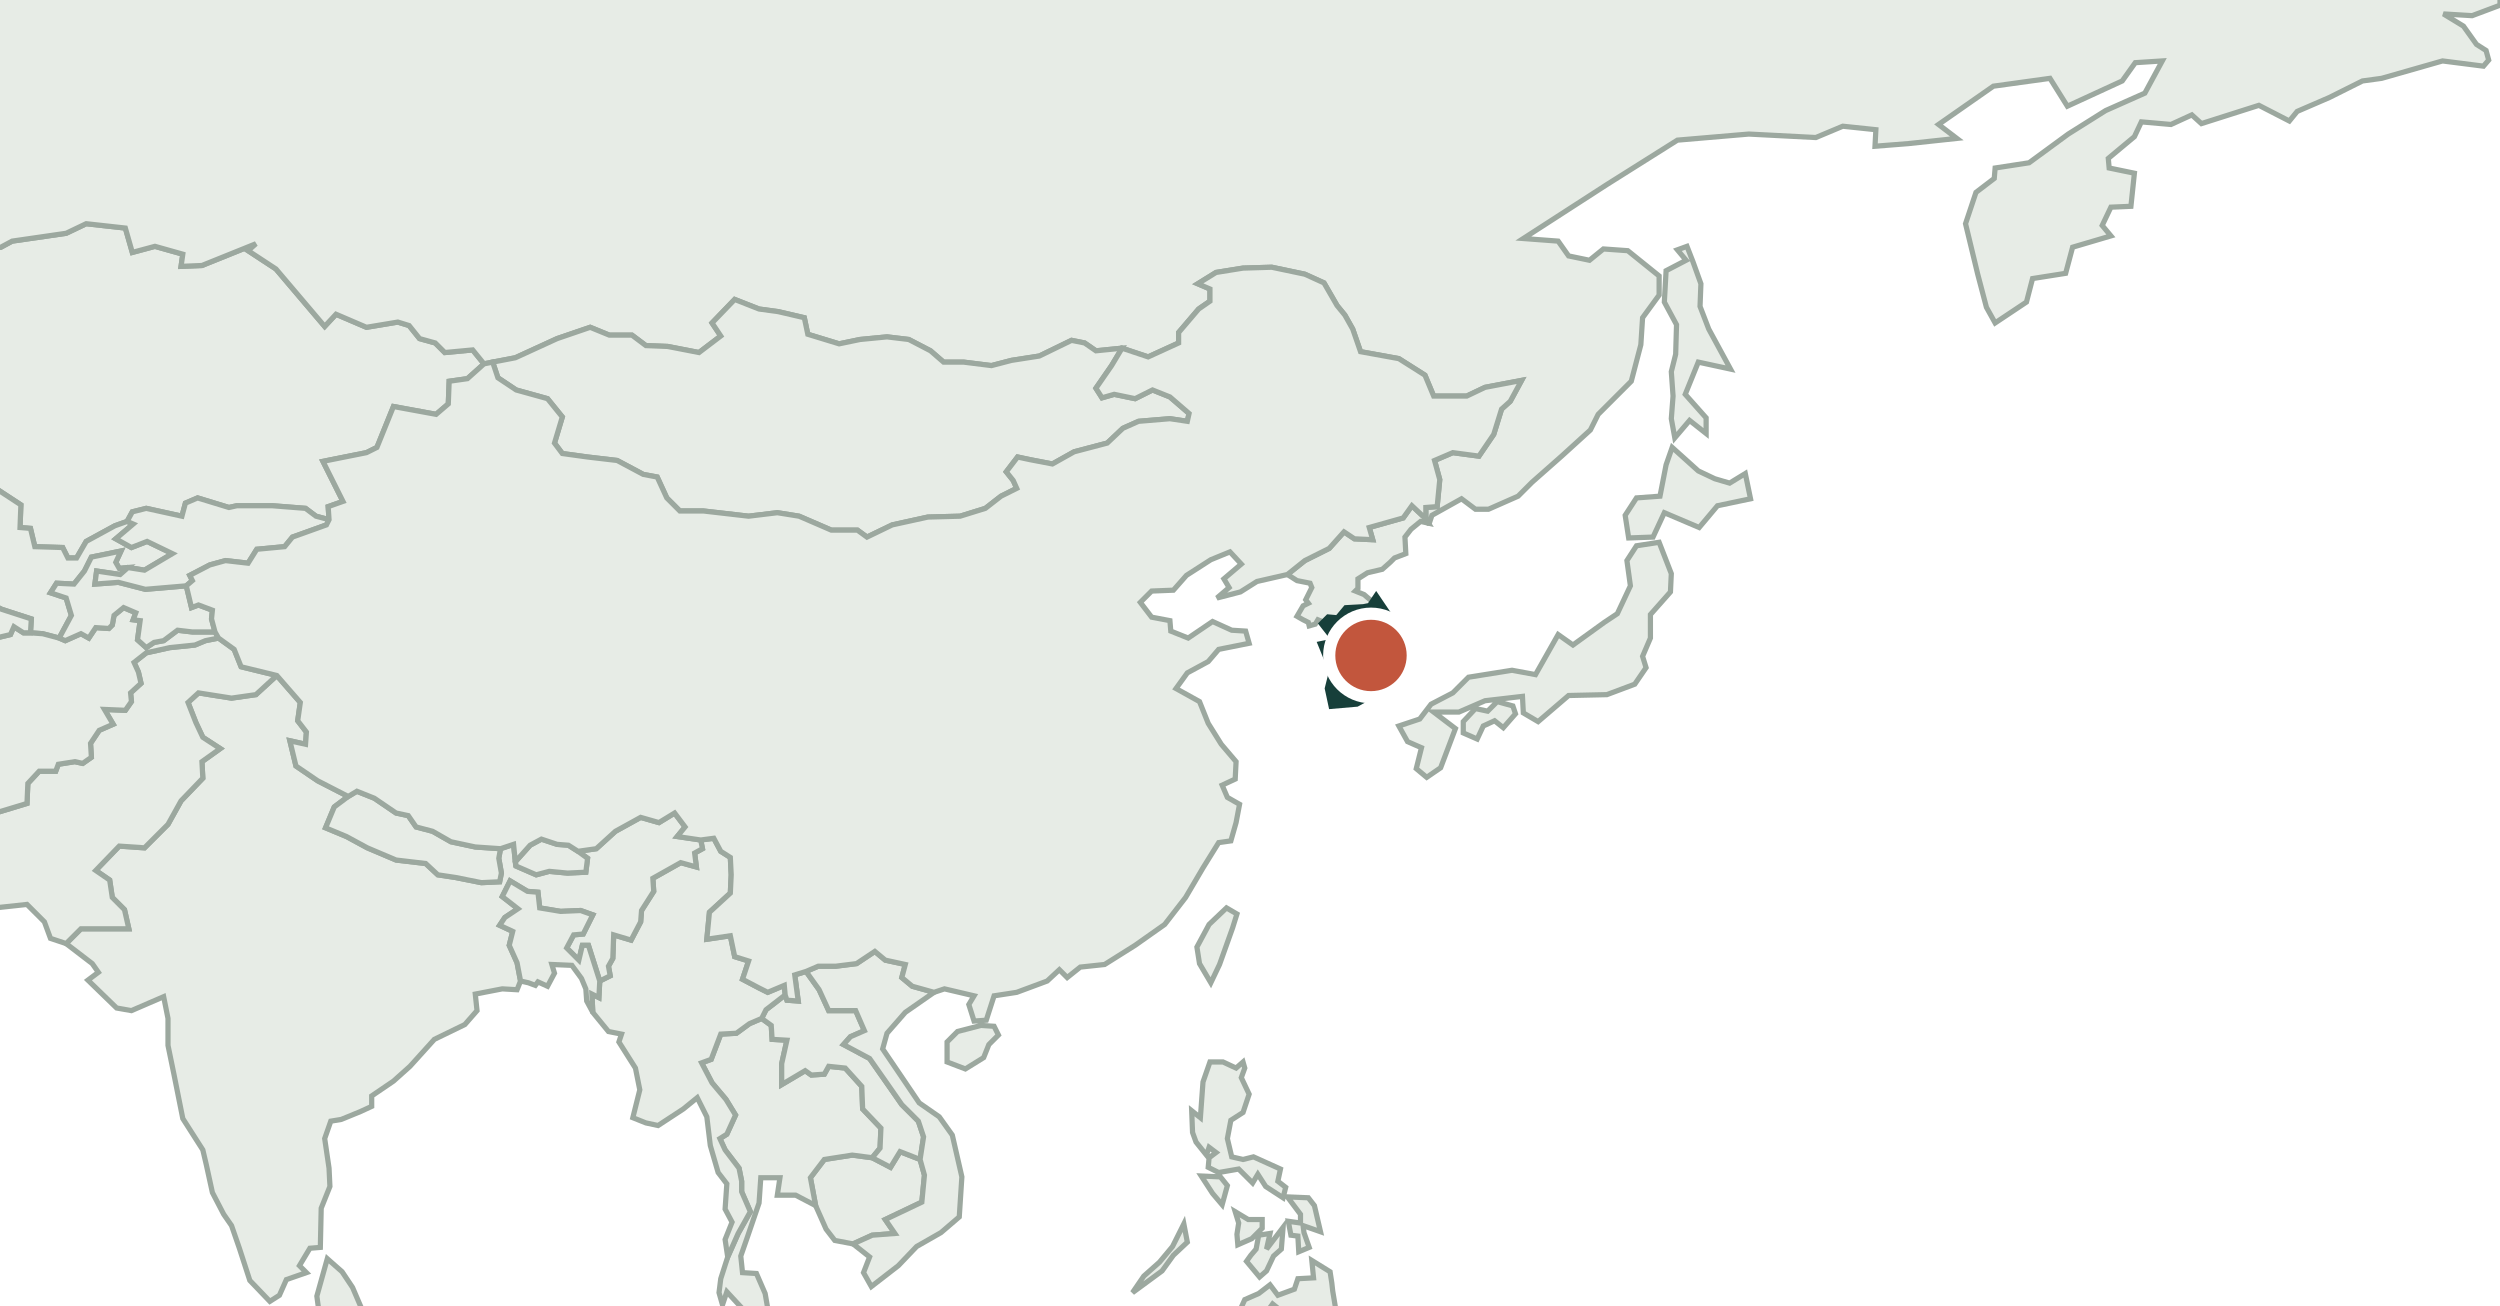
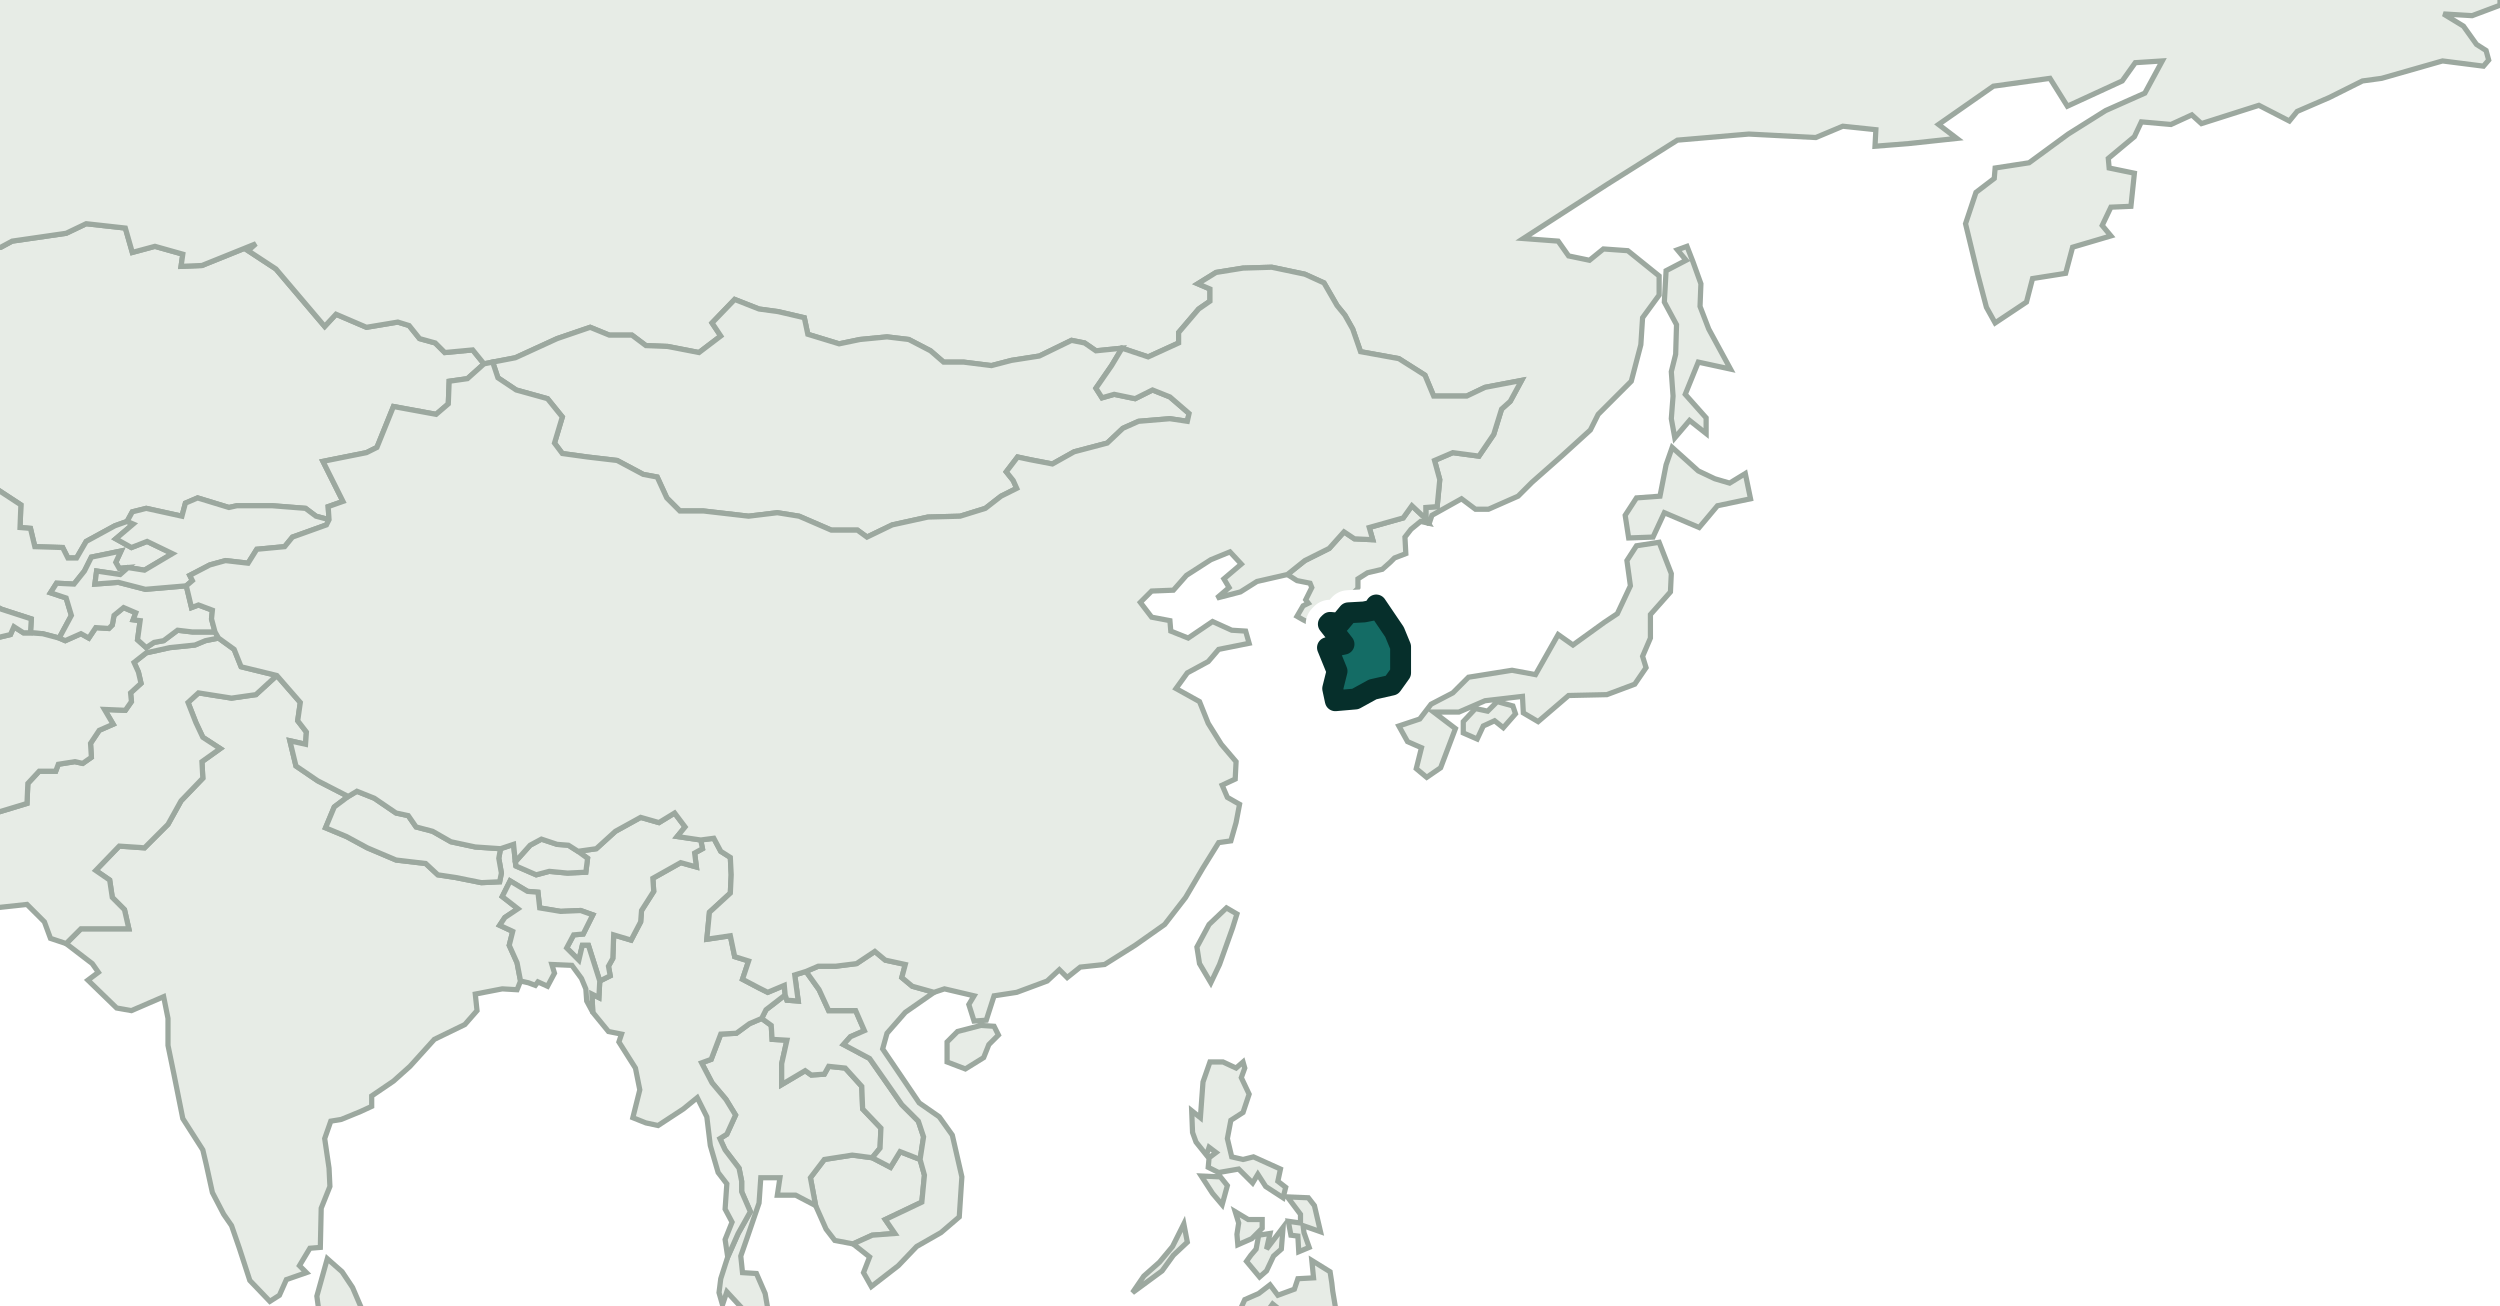
<svg xmlns="http://www.w3.org/2000/svg" viewBox="612.8 64.7 287.2 150" role="img" aria-label="Wereldkaart met een land ingekleurd">
  <rect width="900" height="470" fill="#ffffff" />
  <g>
    <path d="M668.4,106.5 L666.5,108.2 L664.4,108.5 L664.3,111.1 L662.9,112.3 L658.0,111.4 L656.1,116.1 L654.9,116.7 L649.9,117.7 L652.2,122.3 L650.5,122.9 L650.6,124.4 L649.1,124.0 L647.9,123.1 L644.1,122.8 L640.0,122.8 L639.1,123.0 L635.5,121.9 L634.1,122.5 L633.7,124.0 L629.6,123.1 L628.0,123.5 L627.4,124.6 L626.0,125.1 L622.7,126.9 L621.6,128.8 L620.6,128.8 L620.0,127.6 L616.8,127.5 L616.3,125.4 L615.1,125.3 L615.2,122.7 L612.3,120.8 L608.0,121.0 L605.0,121.4 L602.6,119.1 L600.6,118.1 L596.7,116.2 L596.3,116.0 L589.8,117.5 L589.9,127.1 L588.6,127.3 L586.9,125.2 L585.2,124.5 L582.4,125.0 L581.3,125.9 L581.1,125.3 L581.7,124.2 L581.3,123.3 L578.4,122.4 L577.2,120.0 L575.8,119.4 L575.8,118.5 L578.2,118.8 L578.3,116.9 L580.4,116.4 L582.6,116.8 L583.1,114.3 L582.6,112.7 L580.1,112.8 L578.0,112.2 L575.1,113.3 L572.8,113.8 L571.5,113.4 L571.7,112.1 L570.1,110.3 L568.3,110.4 L566.2,108.6 L567.6,106.7 L566.9,106.1 L568.9,103.3 L571.4,104.8 L571.8,102.9 L576.9,100.0 L580.8,100.0 L586.3,101.8 L589.3,102.8 L591.9,101.7 L595.9,101.7 L599.1,103.0 L599.8,102.2 L603.3,102.4 L604.0,101.1 L599.9,99.3 L602.3,98.1 L601.8,97.3 L604.2,96.7 L602.4,94.9 L603.6,94.0 L612.9,93.1 L614.2,92.4 L620.4,91.5 L622.7,90.4 L627.2,90.9 L628.0,93.7 L630.6,93.0 L633.8,93.9 L633.6,95.3 L636.0,95.2 L642.2,92.7 L641.3,93.5 L644.5,95.6 L650.1,102.2 L651.4,100.8 L654.9,102.3 L658.5,101.7 L659.8,102.1 L661.0,103.6 L662.8,104.1 L663.9,105.2 L667.1,104.9 L668.4,106.5 Z" fill="#e7ece6" stroke="#9ca89f" stroke-width="0.6" fill-rule="evenodd" vector-effect="non-scaling-stroke" />
    <path d="M589.9,127.1 L589.8,117.5 L596.3,116.0 L596.7,116.2 L600.6,118.1 L602.6,119.1 L605.0,121.4 L608.0,121.0 L612.3,120.8 L615.2,122.7 L615.1,125.3 L616.3,125.4 L616.8,127.5 L620.0,127.6 L620.6,128.8 L621.6,128.8 L622.7,126.9 L626.0,125.1 L627.4,124.6 L628.1,124.9 L626.1,126.6 L627.9,127.6 L629.7,126.9 L632.6,128.3 L629.4,130.2 L627.5,129.9 L626.5,130.0 L626.1,129.3 L626.7,128.0 L623.3,128.7 L622.5,130.3 L621.3,131.8 L619.3,131.7 L618.6,132.8 L620.4,133.4 L621.0,135.4 L619.6,138.0 L617.7,137.5 L616.3,137.4 L616.4,135.8 L613.0,134.7 L610.4,133.4 L608.8,132.2 L605.9,130.4 L604.7,127.7 L603.9,127.2 L601.2,127.4 L600.2,126.8 L599.9,124.8 L596.6,123.4 L594.5,124.9 L592.3,125.8 L592.7,127.1 L589.9,127.1 Z" fill="#e7ece6" stroke="#9ca89f" stroke-width="0.6" fill-rule="evenodd" vector-effect="non-scaling-stroke" />
    <path d="M896.8,49.4 L900.0,48.3 L900.0,50.0 L897.3,50.2 L896.8,49.4 Z M572.8,113.8 L571.6,115.4 L569.2,115.8 L566.7,118.5 L569.0,121.0 L568.7,122.8 L571.5,125.8 L571.5,125.8 L570.0,126.9 L569.5,127.5 L568.4,127.4 L566.7,125.8 L566.0,125.7 L564.4,125.1 L563.7,124.0 L561.3,123.5 L559.8,123.9 L559.4,123.4 L556.0,122.1 L552.3,121.7 L550.2,121.3 L549.9,121.6 L546.7,119.4 L543.8,118.4 L541.7,116.9 L543.5,116.4 L545.6,114.3 L544.2,113.2 L547.9,112.2 L547.8,111.6 L545.6,112.0 L545.6,110.9 L546.9,110.1 L549.3,109.9 L549.7,109.1 L549.2,107.6 L550.2,106.3 L550.2,105.5 L546.5,104.6 L545.0,104.7 L543.5,103.4 L541.6,103.9 L538.4,102.9 L538.4,102.4 L537.6,101.3 L535.6,101.2 L535.4,100.4 L536.0,99.8 L534.4,98.3 L531.8,98.6 L531.0,98.5 L530.4,99.1 L529.5,99.0 L529.5,99.0 L528.9,97.3 L528.3,96.4 L528.7,96.2 L530.8,96.3 L531.7,95.7 L531.0,95.0 L529.3,94.5 L529.5,94.1 L528.5,93.6 L526.9,91.9 L527.4,91.2 L527.2,90.0 L524.7,89.3 L523.4,89.6 L523.1,89.0 L520.4,88.3 L519.6,86.8 L519.4,85.5 L518.2,84.9 L519.3,84.1 L518.6,81.7 L520.3,80.2 L520.0,79.7 L520.0,79.7 L522.8,78.3 L520.2,77.0 L520.2,77.0 L525.5,73.7 L527.8,72.2 L528.8,70.8 L525.1,69.1 L526.1,67.4 L523.9,65.4 L525.5,63.2 L522.6,60.2 L524.9,58.2 L521.1,56.5 L521.5,54.7 L523.5,54.4 L527.8,53.4 L527.8,53.4 L530.3,52.5 L534.4,54.0 L541.3,54.7 L550.7,57.6 L552.6,58.9 L552.8,60.6 L550.0,62.0 L546.0,62.7 L534.8,60.7 L533.0,61.0 L537.0,62.9 L537.2,64.1 L537.4,66.8 L540.6,67.6 L542.5,68.3 L542.9,67.0 L541.3,65.9 L542.9,64.9 L549.0,66.5 L551.1,65.9 L549.4,64.0 L555.2,61.4 L557.5,61.6 L559.9,62.5 L561.3,60.7 L559.2,59.1 L560.5,57.6 L558.6,56.0 L565.6,56.8 L567.1,58.3 L563.9,58.6 L563.9,60.0 L565.9,60.9 L569.7,60.4 L570.3,58.7 L575.6,57.4 L584.3,55.2 L586.2,55.3 L583.7,56.9 L586.8,57.2 L588.6,56.3 L593.3,56.2 L597.0,55.1 L599.9,56.7 L602.7,55.0 L600.1,53.5 L601.4,52.6 L608.8,53.4 L612.2,54.2 L621.3,57.2 L623.0,55.8 L620.4,54.5 L620.3,53.9 L617.3,53.6 L618.1,52.4 L616.8,50.4 L616.7,49.5 L621.4,47.2 L623.0,44.8 L624.9,44.3 L631.5,45.0 L632.0,46.4 L629.6,48.5 L631.2,49.4 L632.0,51.2 L631.4,54.8 L634.2,56.4 L633.1,58.1 L628.2,61.8 L631.1,62.2 L632.1,61.3 L634.8,60.6 L635.5,59.3 L637.6,58.1 L636.2,56.6 L637.3,54.9 L634.6,54.6 L634.0,53.2 L636.0,50.6 L632.8,48.4 L637.2,46.7 L636.6,44.8 L637.9,44.8 L639.2,46.2 L638.2,48.7 L640.9,49.2 L639.8,47.3 L643.9,46.3 L649.1,46.2 L653.8,47.7 L651.5,45.5 L651.3,42.7 L655.6,42.2 L661.6,42.3 L667.1,41.9 L665.0,40.6 L667.9,38.9 L670.8,38.8 L675.6,37.5 L682.3,37.1 L683.1,36.4 L689.7,36.2 L691.7,36.8 L697.3,35.4 L701.9,35.4 L702.6,34.3 L705.0,33.2 L710.9,32.1 L715.2,33.0 L711.8,33.6 L717.4,34.0 L718.1,35.3 L720.4,34.7 L727.7,34.7 L733.3,36.0 L735.3,37.0 L734.7,38.3 L731.9,39.1 L725.4,40.5 L723.5,41.3 L726.6,41.7 L730.3,42.3 L732.5,41.8 L733.8,43.5 L734.9,42.8 L738.9,42.4 L746.9,42.9 L747.5,44.1 L758.0,44.5 L758.1,42.5 L763.5,42.9 L767.4,42.9 L771.5,44.3 L772.6,46.0 L771.2,47.1 L774.3,49.1 L778.2,50.2 L780.6,47.4 L784.6,48.6 L788.9,47.9 L793.7,48.7 L795.6,48.0 L799.7,48.3 L797.9,45.9 L801.2,44.8 L823.8,46.5 L825.9,48.0 L832.4,50.0 L842.5,49.5 L847.5,50.0 L849.6,51.0 L849.3,52.9 L852.4,53.7 L855.7,53.2 L860.1,53.1 L864.9,53.6 L869.6,53.3 L873.9,55.6 L877.0,54.8 L875.0,53.1 L876.1,52.0 L884.1,52.7 L889.3,52.5 L896.5,53.8 L900.0,54.9 L900.0,65.3 L900.0,65.3 L896.8,66.5 L893.5,66.3 L895.8,67.7 L897.3,69.8 L898.4,70.5 L898.7,71.6 L898.1,72.3 L893.4,71.7 L886.4,73.7 L884.2,74.0 L880.4,75.9 L876.7,77.5 L875.8,78.6 L872.3,76.8 L865.7,78.9 L864.6,77.9 L862.2,79.0 L858.8,78.7 L858.0,80.4 L855.0,82.9 L855.1,84.0 L858.0,84.6 L857.6,88.4 L855.3,88.5 L854.3,90.6 L855.3,91.8 L850.9,93.1 L850.1,96.1 L846.3,96.7 L845.6,99.4 L842.0,101.8 L841.0,100.0 L840.0,96.2 L838.6,90.4 L839.8,86.8 L841.9,85.2 L842.0,84.0 L845.9,83.4 L850.4,80.1 L854.7,77.4 L859.2,75.4 L861.2,71.7 L858.1,71.9 L856.6,74.0 L850.3,76.9 L848.3,73.7 L841.8,74.6 L835.5,79.0 L837.6,80.6 L832.0,81.2 L828.2,81.5 L828.3,79.6 L824.5,79.2 L821.4,80.5 L813.7,80.1 L805.5,80.8 L797.4,85.9 L787.8,92.1 L791.8,92.4 L793.0,94.1 L795.4,94.6 L797.0,93.3 L799.8,93.5 L803.4,96.4 L803.4,98.6 L801.5,101.2 L801.3,104.3 L800.2,108.5 L796.4,112.3 L795.5,114.1 L792.2,117.1 L788.8,120.1 L787.2,121.7 L783.8,123.2 L782.3,123.2 L780.7,122.0 L777.3,123.9 L777.0,124.8 L777.0,124.8 L776.9,124.8 L776.9,124.8 L776.6,124.3 L776.6,124.3 L776.6,123.0 L777.9,122.9 L778.2,119.8 L777.6,117.6 L779.7,116.7 L782.7,117.1 L784.4,114.6 L785.3,111.7 L786.3,110.8 L787.6,108.4 L783.4,109.2 L781.3,110.2 L777.5,110.2 L776.5,107.8 L773.5,105.9 L769.1,105.1 L768.2,102.5 L767.3,100.9 L766.4,99.8 L764.9,97.2 L762.7,96.2 L758.9,95.4 L755.6,95.5 L752.5,96.0 L750.4,97.3 L751.8,97.9 L751.8,99.3 L750.5,100.2 L748.2,102.9 L748.2,104.1 L744.7,105.7 L741.7,104.7 L738.7,105.0 L737.4,104.1 L735.9,103.8 L732.2,105.6 L729.0,106.1 L726.7,106.7 L723.5,106.3 L721.2,106.3 L719.7,105.0 L717.2,103.7 L714.7,103.4 L711.6,103.7 L709.2,104.2 L705.6,103.1 L705.2,101.2 L702.2,100.5 L700.0,100.2 L697.2,99.1 L694.6,101.8 L695.6,103.3 L693.1,105.2 L689.5,104.5 L687.0,104.4 L685.4,103.2 L682.8,103.2 L680.6,102.3 L676.8,103.6 L672.0,105.8 L669.4,106.3 L668.4,106.5 L667.1,104.9 L663.9,105.2 L662.8,104.1 L661.0,103.6 L659.8,102.1 L658.5,101.7 L654.9,102.3 L651.4,100.8 L650.1,102.2 L644.5,95.6 L641.3,93.5 L642.2,92.7 L636.0,95.2 L633.6,95.3 L633.8,93.9 L630.6,93.0 L628.0,93.7 L627.2,90.9 L622.7,90.4 L620.4,91.5 L614.2,92.4 L612.9,93.1 L603.6,94.0 L602.4,94.9 L604.2,96.7 L601.8,97.3 L602.3,98.1 L599.9,99.3 L604.0,101.1 L603.3,102.4 L599.8,102.2 L599.1,103.0 L595.9,101.7 L591.9,101.7 L589.3,102.8 L586.3,101.8 L580.8,100.0 L576.9,100.0 L571.8,102.9 L571.4,104.8 L568.9,103.3 L566.9,106.1 L567.6,106.7 L566.2,108.6 L568.3,110.4 L570.1,110.3 L571.7,112.1 L571.5,113.4 L572.8,113.8 Z M684.4,23.4 L689.9,22.8 L694.7,24.2 L700.5,26.7 L699.8,29.0 L694.4,29.4 L687.4,28.6 L683.3,27.6 L681.4,25.7 L678.0,25.2 L684.4,23.4 Z M707.1,28.0 L713.4,29.5 L712.7,30.5 L698.6,31.5 L703.2,28.1 L705.2,27.8 L707.1,28.0 Z M797.1,36.2 L803.7,36.3 L812.7,37.7 L810.8,39.6 L801.5,39.6 L797.4,40.2 L792.4,38.5 L793.8,36.7 L797.1,36.2 Z M820.6,38.3 L826.8,38.9 L823.9,40.0 L819.9,39.7 L815.3,38.7 L815.9,37.9 L820.6,38.3 Z M799.7,43.4 L802.0,42.4 L805.2,42.1 L808.7,43.1 L809.0,43.8 L805.2,43.9 L800.1,43.6 L799.7,43.4 Z M562.1,24.6 L567.0,24.1 L570.8,24.1 L571.3,24.8 L572.7,24.1 L575.1,23.7 L578.8,24.3 L577.8,24.7 L574.5,25.0 L572.2,25.2 L571.9,25.7 L569.0,26.1 L566.3,25.5 L567.7,24.7 L562.1,24.6 Z M506.8,93.1 L502.2,93.2 L499.2,92.9 L499.7,91.7 L503.2,90.9 L505.8,91.3 L506.9,91.8 L506.6,92.5 L506.8,93.1 Z M583.8,42.4 L589.8,40.1 L589.1,39.0 L594.7,37.6 L602.9,35.9 L611.2,35.4 L615.5,34.4 L620.4,34.1 L622.1,35.1 L620.5,35.9 L611.6,37.2 L604.0,38.5 L596.2,41.0 L592.5,43.5 L588.5,46.0 L589.1,48.2 L593.8,50.3 L592.4,50.6 L584.2,50.2 L583.5,49.1 L579.0,48.4 L578.6,47.0 L581.2,46.4 L581.1,45.0 L586.1,42.8 L583.8,42.4 Z M807.3,94.8 L808.2,97.3 L808.1,99.9 L809.1,102.5 L811.6,107.1 L807.9,106.3 L806.4,110.0 L808.8,112.7 L808.8,114.5 L806.9,113.0 L805.2,115.0 L804.8,112.8 L805.0,110.2 L804.8,107.4 L805.3,105.4 L805.4,102.0 L804.0,99.4 L804.2,95.8 L806.5,94.6 L805.5,93.4 L806.6,93.0 L807.3,94.8 Z M12.7,59.5 L12.5,61.1 L14.2,61.8 L13.6,59.9 L20.4,60.3 L25.3,62.7 L22.8,63.9 L18.7,64.1 L18.6,66.7 L17.6,67.2 L15.3,67.2 L13.4,66.2 L10.0,65.5 L9.5,64.3 L6.9,63.9 L4.1,64.3 L2.7,63.3 L3.3,62.4 L0.3,63.0 L1.4,64.2 L0.0,65.3 L0.0,54.9 L6.1,56.9 L12.7,59.5 Z M3.3,49.9 L0.0,50.0 L0.0,48.3 L0.3,48.2 L2.4,48.2 L6.1,48.9 L5.8,49.3 L3.3,49.9 Z M533.6,115.0 L534.2,114.3 L536.0,114.9 L536.8,115.0 L537.2,115.5 L537.5,115.6 L537.6,115.8 L538.8,116.4 L541.3,116.3 L540.8,117.2 L538.1,117.7 L534.7,119.2 L533.3,118.6 L533.9,117.4 L531.1,116.6 L531.6,116.1 L534.0,115.3 L533.6,115.0 Z" fill="#e7ece6" stroke="#9ca89f" stroke-width="0.6" fill-rule="evenodd" vector-effect="non-scaling-stroke" />
    <path d="M706.5,203.2 L705.9,200.0 L707.5,197.9 L710.7,197.4 L713.0,197.7 L715.1,198.8 L716.2,197.0 L718.5,197.9 L719.0,199.7 L718.7,202.8 L714.5,204.8 L715.6,206.4 L713.0,206.6 L710.8,207.6 L708.7,207.2 L707.7,205.9 L706.5,203.2 Z" fill="#e7ece6" stroke="#9ca89f" stroke-width="0.6" fill-rule="evenodd" vector-effect="non-scaling-stroke" />
    <path d="M713.0,197.7 L710.7,197.4 L707.5,197.9 L705.9,200.0 L706.5,203.2 L704.2,202.0 L702.1,202.0 L702.4,200.0 L700.2,200.0 L700.0,202.9 L698.7,206.7 L697.9,209.0 L698.1,210.9 L699.7,211.0 L700.7,213.3 L701.1,215.6 L702.5,217.1 L704.1,217.4 L705.4,218.8 L704.5,219.8 L702.9,220.1 L702.7,218.8 L700.6,217.7 L700.2,218.1 L699.2,217.1 L698.8,215.8 L697.5,214.4 L696.3,213.1 L695.8,214.6 L695.4,213.2 L695.6,211.6 L696.4,209.1 L697.6,206.4 L699.0,203.9 L698.0,201.6 L698.0,200.4 L697.7,198.9 L696.1,196.8 L695.5,195.5 L696.3,195.0 L697.3,192.8 L696.2,191.0 L694.6,189.1 L693.4,186.8 L694.5,186.4 L695.6,183.5 L697.4,183.4 L698.9,182.3 L700.3,181.7 L701.4,182.5 L701.5,184.1 L703.2,184.2 L702.6,186.9 L702.6,189.3 L705.3,187.7 L706.0,188.2 L707.5,188.1 L708.0,187.2 L709.9,187.4 L711.8,189.5 L711.9,192.1 L714.0,194.3 L713.9,196.6 L713.0,197.7 Z" fill="#e7ece6" stroke="#9ca89f" stroke-width="0.6" fill-rule="evenodd" vector-effect="non-scaling-stroke" />
    <path d="M718.5,197.9 L716.2,197.0 L715.1,198.8 L713.0,197.7 L713.9,196.6 L714.0,194.3 L711.9,192.1 L711.8,189.5 L709.9,187.4 L708.0,187.2 L707.5,188.1 L706.0,188.2 L705.3,187.7 L702.6,189.3 L702.6,186.9 L703.2,184.2 L701.5,184.1 L701.4,182.5 L700.3,181.7 L700.8,180.7 L703.0,179.0 L703.2,179.6 L704.5,179.7 L704.1,176.7 L705.4,176.3 L706.9,178.4 L708.0,180.8 L711.1,180.8 L712.1,183.1 L710.5,183.8 L709.7,184.7 L712.7,186.3 L714.8,189.3 L716.4,191.6 L718.3,193.5 L718.9,195.3 L718.5,197.9 Z" fill="#e7ece6" stroke="#9ca89f" stroke-width="0.6" fill-rule="evenodd" vector-effect="non-scaling-stroke" />
    <path d="M700.3,181.7 L698.9,182.3 L697.4,183.4 L695.6,183.5 L694.5,186.4 L693.4,186.8 L694.6,189.1 L696.2,191.0 L697.3,192.8 L696.3,195.0 L695.5,195.5 L696.1,196.8 L697.7,198.9 L698.0,200.4 L698.0,201.6 L699.0,203.9 L697.6,206.4 L696.4,209.1 L696.1,207.1 L696.9,205.1 L696.1,203.6 L696.3,200.7 L695.3,199.4 L694.4,196.3 L694.0,193.0 L692.9,190.8 L691.3,192.1 L688.4,194.0 L687.0,193.7 L685.5,193.1 L686.3,189.9 L685.8,187.4 L683.9,184.4 L684.2,183.5 L682.7,183.2 L680.9,181.0 L680.8,178.9 L681.6,179.3 L681.7,177.4 L682.9,176.8 L682.7,175.7 L683.2,174.8 L683.3,172.1 L685.3,172.7 L686.4,170.6 L686.5,169.3 L687.9,167.1 L687.8,165.6 L691.0,163.8 L692.8,164.3 L692.6,162.7 L693.5,162.2 L693.3,161.2 L694.8,161.0 L695.6,162.5 L696.7,163.2 L696.8,165.2 L696.7,167.3 L694.3,169.5 L694.0,172.6 L696.7,172.2 L697.2,174.6 L698.8,175.1 L698.1,177.2 L700.0,178.2 L701.0,178.7 L702.9,177.9 L703.0,179.0 L700.8,180.7 L700.3,181.7 Z" fill="#e7ece6" stroke="#9ca89f" stroke-width="0.6" fill-rule="evenodd" vector-effect="non-scaling-stroke" />
    <path d="M710.8,207.6 L713.0,206.6 L715.6,206.4 L714.5,204.8 L718.7,202.8 L719.0,199.7 L718.5,197.9 L718.9,195.3 L718.3,193.5 L716.4,191.6 L714.8,189.3 L712.7,186.3 L709.7,184.7 L710.5,183.8 L712.1,183.1 L711.1,180.8 L708.0,180.8 L706.9,178.4 L705.4,176.3 L706.8,175.7 L708.8,175.7 L711.2,175.4 L713.3,174.0 L714.5,175.0 L716.8,175.5 L716.4,177.0 L717.6,178.0 L720.1,178.7 L716.8,181.0 L714.7,183.4 L714.2,185.2 L716.1,188.0 L718.4,191.4 L720.7,193.0 L722.2,195.1 L723.3,199.9 L723.0,204.5 L720.9,206.3 L718.1,207.9 L716.0,210.1 L712.9,212.5 L712.0,210.9 L712.7,209.1 L710.8,207.6 Z" fill="#e7ece6" stroke="#9ca89f" stroke-width="0.6" fill-rule="evenodd" vector-effect="non-scaling-stroke" />
    <path d="M777.0,124.8 L777.0,124.8 L777.0,124.8 L777.0,124.8 Z M776.6,124.3 L776.6,124.3 L776.9,124.8 L776.0,124.6 L774.9,125.5 L774.2,126.4 L774.3,128.3 L773.0,128.8 L772.5,129.3 L771.6,130.1 L769.9,130.5 L768.8,131.2 L768.8,132.3 L768.5,132.6 L769.5,133.0 L770.9,134.2 L770.5,134.8 L769.5,135.0 L767.7,135.1 L766.7,136.3 L765.6,136.2 L765.4,136.4 L764.2,135.9 L763.9,136.4 L763.2,136.6 L763.1,136.2 L762.5,135.9 L761.8,135.5 L762.5,134.3 L763.1,134.0 L762.8,133.6 L763.5,132.2 L763.3,131.7 L761.8,131.4 L760.7,130.7 L762.7,129.1 L765.5,127.7 L767.2,125.8 L768.4,126.6 L770.5,126.7 L770.1,125.3 L774.0,124.2 L775.0,122.8 L776.6,124.3 Z" fill="#e7ece6" stroke="#9ca89f" stroke-width="0.6" fill-rule="evenodd" vector-effect="non-scaling-stroke" />
    <path d="M765.4,136.4 L765.6,136.2 L766.7,136.3 L767.7,135.1 L769.5,135.0 L770.5,134.8 L770.9,134.2 L773.0,137.3 L773.7,139.0 L773.7,142.0 L772.7,143.4 L770.5,143.9 L768.5,145.0 L766.2,145.2 L765.9,143.8 L766.4,141.8 L765.3,139.1 L767.2,138.7 L765.4,136.4 Z" fill="#e7ece6" stroke="#9ca89f" stroke-width="0.6" fill-rule="evenodd" vector-effect="non-scaling-stroke" />
    <path d="M669.4,106.3 L672.0,105.8 L676.8,103.6 L680.6,102.3 L682.8,103.2 L685.4,103.2 L687.0,104.4 L689.5,104.5 L693.1,105.2 L695.6,103.3 L694.6,101.8 L697.2,99.1 L700.0,100.2 L702.2,100.5 L705.2,101.2 L705.6,103.1 L709.2,104.2 L711.6,103.7 L714.7,103.4 L717.2,103.7 L719.7,105.0 L721.2,106.3 L723.5,106.3 L726.7,106.7 L729.0,106.1 L732.2,105.6 L735.9,103.8 L737.4,104.1 L738.7,105.0 L741.7,104.7 L740.5,106.7 L738.7,109.3 L739.4,110.4 L740.8,110.0 L743.2,110.5 L745.2,109.5 L747.2,110.3 L749.4,112.2 L749.2,113.1 L747.2,112.8 L743.6,113.1 L741.8,113.9 L740.0,115.6 L736.2,116.6 L733.7,118.0 L731.1,117.5 L729.7,117.2 L728.4,118.9 L729.2,119.9 L729.6,120.8 L727.8,121.7 L726.0,123.1 L723.1,124.0 L719.4,124.1 L715.3,125.0 L712.4,126.4 L711.3,125.6 L708.3,125.6 L704.6,124.0 L702.1,123.6 L698.8,124.0 L693.6,123.4 L690.9,123.4 L689.4,121.9 L688.3,119.5 L686.7,119.2 L683.7,117.6 L680.3,117.2 L677.4,116.8 L676.5,115.6 L677.4,112.6 L675.7,110.5 L672.1,109.5 L670.0,108.1 L669.4,106.3 Z" fill="#e7ece6" stroke="#9ca89f" stroke-width="0.6" fill-rule="evenodd" vector-effect="non-scaling-stroke" />
    <path d="M693.3,161.2 L693.5,162.2 L692.6,162.7 L692.8,164.3 L691.0,163.8 L687.8,165.6 L687.9,167.1 L686.5,169.3 L686.4,170.6 L685.3,172.7 L683.3,172.1 L683.2,174.8 L682.7,175.7 L682.9,176.8 L681.7,177.4 L680.4,173.3 L679.7,173.3 L679.3,175.0 L677.9,173.6 L678.7,172.1 L679.8,172.0 L680.9,169.8 L679.5,169.3 L677.2,169.4 L674.8,169.0 L674.6,167.2 L673.4,167.1 L671.4,165.9 L670.5,167.7 L672.3,169.1 L670.8,170.1 L670.2,171.0 L671.7,171.7 L671.3,173.3 L672.2,175.3 L672.6,177.4 L672.2,178.4 L670.5,178.3 L667.4,178.9 L667.6,180.8 L666.2,182.4 L662.7,184.1 L659.9,187.2 L658.0,188.9 L655.5,190.6 L655.5,191.8 L654.2,192.4 L652.0,193.3 L650.8,193.5 L650.1,195.5 L650.6,198.9 L650.7,201.0 L649.7,203.5 L649.6,208.0 L648.4,208.1 L647.2,210.1 L648.0,210.9 L645.7,211.7 L644.9,213.5 L643.8,214.2 L641.5,211.8 L640.3,208.1 L639.4,205.5 L638.5,204.2 L637.2,201.7 L636.5,198.5 L636.1,196.8 L633.8,193.2 L632.8,188.2 L632.1,184.8 L632.1,181.7 L631.6,179.2 L627.9,180.8 L626.2,180.5 L622.9,177.3 L624.1,176.4 L623.4,175.4 L620.4,173.1 L622.1,171.4 L627.6,171.4 L627.1,169.2 L625.7,167.8 L625.4,165.8 L623.8,164.7 L626.5,161.9 L629.4,162.1 L632.1,159.4 L633.6,156.7 L636.1,154.1 L636.0,152.2 L638.1,150.7 L636.1,149.4 L635.3,147.7 L634.4,145.4 L635.6,144.3 L639.4,144.9 L642.2,144.5 L644.6,142.3 L647.3,145.4 L647.0,147.5 L648.0,148.8 L647.9,150.2 L646.1,149.8 L646.8,152.7 L649.3,154.4 L652.8,156.2 L651.2,157.4 L650.2,159.8 L652.6,160.8 L655.0,162.1 L658.3,163.5 L661.7,163.9 L663.1,165.2 L665.1,165.5 L668.1,166.1 L670.2,166.0 L670.4,165.0 L670.1,163.3 L670.3,162.2 L671.8,161.7 L672.0,163.7 L672.1,164.2 L674.4,165.2 L675.9,164.8 L678.0,165.0 L680.1,164.9 L680.3,163.3 L679.2,162.5 L681.3,162.2 L683.5,160.2 L686.4,158.6 L688.5,159.2 L690.3,158.1 L691.5,159.7 L690.6,160.8 L693.3,161.2 Z" fill="#e7ece6" stroke="#9ca89f" stroke-width="0.6" fill-rule="evenodd" vector-effect="non-scaling-stroke" />
    <path d="M681.7,177.4 L681.6,179.3 L680.8,178.9 L680.9,181.0 L680.2,179.7 L680.1,178.3 L679.6,177.1 L678.5,175.6 L676.2,175.5 L676.5,176.5 L675.7,178.0 L674.6,177.5 L674.3,177.9 L673.5,177.6 L672.6,177.4 L672.2,175.3 L671.3,173.3 L671.7,171.7 L670.2,171.0 L670.8,170.1 L672.3,169.1 L670.5,167.7 L671.4,165.9 L673.4,167.1 L674.6,167.2 L674.8,169.0 L677.2,169.4 L679.5,169.3 L680.9,169.8 L679.8,172.0 L678.7,172.1 L677.9,173.6 L679.3,175.0 L679.7,173.3 L680.4,173.3 L681.7,177.4 Z" fill="#e7ece6" stroke="#9ca89f" stroke-width="0.6" fill-rule="evenodd" vector-effect="non-scaling-stroke" />
    <path d="M679.2,162.5 L680.3,163.3 L680.1,164.9 L678.0,165.0 L675.9,164.8 L674.4,165.2 L672.1,164.2 L672.0,163.7 L673.7,161.8 L675.0,161.1 L676.8,161.7 L678.1,161.8 L679.2,162.5 Z" fill="#e7ece6" stroke="#9ca89f" stroke-width="0.6" fill-rule="evenodd" vector-effect="non-scaling-stroke" />
    <path d="M670.3,162.2 L670.1,163.3 L670.4,165.0 L670.2,166.0 L668.1,166.1 L665.1,165.5 L663.1,165.2 L661.7,163.9 L658.3,163.5 L655.0,162.1 L652.6,160.8 L650.2,159.8 L651.2,157.4 L652.8,156.2 L653.8,155.6 L655.8,156.4 L658.3,158.1 L659.7,158.4 L660.6,159.7 L662.5,160.2 L664.6,161.4 L667.4,162.0 L670.3,162.2 Z" fill="#e7ece6" stroke="#9ca89f" stroke-width="0.6" fill-rule="evenodd" vector-effect="non-scaling-stroke" />
    <path d="M644.6,142.3 L642.2,144.5 L639.4,144.9 L635.6,144.3 L634.4,145.4 L635.3,147.7 L636.1,149.4 L638.1,150.7 L636.0,152.2 L636.1,154.1 L633.6,156.7 L632.1,159.4 L629.4,162.1 L626.5,161.9 L623.8,164.7 L625.4,165.8 L625.7,167.8 L627.1,169.2 L627.6,171.4 L622.1,171.4 L620.4,173.1 L618.6,172.5 L617.9,170.6 L615.9,168.6 L611.3,169.1 L607.3,169.2 L603.7,169.5 L604.7,166.5 L608.3,165.1 L608.1,163.9 L606.9,163.5 L606.8,161.2 L604.4,160.1 L603.4,158.5 L602.2,157.1 L606.4,158.4 L608.9,158.1 L610.4,158.4 L610.9,157.8 L612.6,158.0 L615.9,157.0 L616.0,154.7 L617.3,153.3 L619.2,153.3 L619.5,152.5 L621.4,152.2 L622.3,152.4 L623.3,151.7 L623.2,150.1 L624.2,148.6 L625.8,147.9 L624.8,146.2 L627.2,146.3 L627.9,145.3 L627.8,144.3 L629.0,143.2 L628.7,141.9 L628.2,140.8 L629.6,139.7 L632.3,139.1 L635.2,138.8 L636.4,138.3 L637.9,138.0 L639.7,139.3 L640.5,141.3 L644.6,142.3 Z" fill="#e7ece6" stroke="#9ca89f" stroke-width="0.6" fill-rule="evenodd" vector-effect="non-scaling-stroke" />
    <path d="M616.3,137.4 L617.7,137.5 L619.6,138.0 L620.3,138.3 L622.1,137.5 L623.0,138.0 L623.8,136.8 L625.3,136.9 L625.7,136.5 L625.9,135.4 L627.0,134.5 L628.4,135.1 L628.1,135.9 L628.9,136.0 L628.6,138.2 L629.6,139.1 L630.5,138.5 L631.6,138.3 L633.2,137.1 L634.9,137.3 L637.5,137.3 L637.9,138.0 L636.4,138.3 L635.2,138.8 L632.3,139.1 L629.6,139.7 L628.2,140.8 L628.7,141.9 L629.0,143.2 L627.8,144.3 L627.9,145.3 L627.2,146.3 L624.8,146.2 L625.8,147.9 L624.2,148.6 L623.2,150.1 L623.3,151.7 L622.3,152.4 L621.4,152.2 L619.5,152.5 L619.2,153.3 L617.3,153.3 L616.0,154.7 L615.9,157.0 L612.6,158.0 L610.9,157.8 L610.4,158.4 L608.9,158.1 L606.4,158.4 L602.2,157.1 L604.5,154.7 L604.2,153.1 L602.4,152.6 L602.2,151.0 L601.3,148.9 L602.4,147.5 L601.3,147.1 L602.0,145.2 L603.0,141.9 L605.6,142.9 L607.5,142.6 L608.0,141.4 L610.0,141.0 L611.4,140.2 L611.9,138.1 L614.0,137.6 L614.4,136.7 L615.5,137.4 L616.3,137.4 Z" fill="#e7ece6" stroke="#9ca89f" stroke-width="0.6" fill-rule="evenodd" vector-effect="non-scaling-stroke" />
    <path d="M619.6,138.0 L621.0,135.4 L620.4,133.4 L618.6,132.8 L619.3,131.7 L621.3,131.8 L622.5,130.3 L623.3,128.7 L626.7,128.0 L626.1,129.3 L626.5,130.0 L627.5,129.9 L626.6,130.7 L623.9,130.3 L623.7,131.8 L626.4,131.6 L629.5,132.4 L634.2,132.0 L634.8,134.5 L635.6,134.2 L637.2,134.8 L637.1,135.8 L637.5,137.3 L634.9,137.3 L633.2,137.1 L631.6,138.3 L630.5,138.5 L629.6,139.1 L628.6,138.2 L628.9,136.0 L628.1,135.9 L628.4,135.1 L627.0,134.5 L625.9,135.4 L625.7,136.5 L625.3,136.9 L623.8,136.8 L623.0,138.0 L622.1,137.5 L620.3,138.3 L619.6,138.0 Z" fill="#e7ece6" stroke="#9ca89f" stroke-width="0.6" fill-rule="evenodd" vector-effect="non-scaling-stroke" />
    <path d="M627.4,124.6 L628.0,123.5 L629.6,123.1 L633.7,124.0 L634.1,122.5 L635.5,121.9 L639.1,123.0 L640.0,122.8 L644.1,122.8 L647.9,123.1 L649.1,124.0 L650.6,124.4 L650.3,125.0 L646.4,126.4 L645.5,127.5 L642.3,127.8 L641.3,129.4 L638.7,129.1 L636.9,129.6 L634.6,130.8 L634.9,131.4 L634.2,132.0 L629.5,132.4 L626.4,131.6 L623.7,131.8 L623.9,130.3 L626.6,130.7 L627.5,129.9 L629.4,130.2 L632.6,128.3 L629.7,126.9 L627.9,127.6 L626.1,126.6 L628.1,124.9 L627.4,124.6 Z" fill="#e7ece6" stroke="#9ca89f" stroke-width="0.6" fill-rule="evenodd" vector-effect="non-scaling-stroke" />
    <path d="M581.3,125.9 L582.4,125.0 L585.2,124.5 L586.9,125.2 L588.6,127.3 L589.9,127.1 L592.7,127.1 L592.3,125.8 L594.5,124.9 L596.6,123.4 L599.9,124.8 L600.2,126.8 L601.2,127.4 L603.9,127.2 L604.7,127.7 L605.9,130.4 L608.8,132.2 L610.4,133.4 L613.0,134.7 L616.4,135.8 L616.3,137.4 L615.5,137.4 L614.4,136.7 L614.0,137.6 L611.9,138.1 L611.4,140.2 L610.0,141.0 L608.0,141.4 L607.5,142.6 L605.6,142.9 L603.0,141.9 L602.8,139.7 L600.9,139.6 L598.1,137.3 L596.1,137.0 L593.3,135.7 L591.5,135.5 L590.5,135.9 L588.8,135.9 L587.0,137.4 L584.8,137.9 L584.3,136.0 L584.7,133.3 L582.8,132.4 L583.4,130.6 L581.7,130.5 L582.3,128.3 L584.6,128.9 L586.8,128.1 L585.0,126.5 L584.3,125.0 L582.3,125.7 L582.0,127.6 L581.3,125.9 Z" fill="#e7ece6" stroke="#9ca89f" stroke-width="0.6" fill-rule="evenodd" vector-effect="non-scaling-stroke" />
    <path d="M654.5,215.4 L654.1,218.1 L653.0,218.8 L650.9,219.4 L649.7,217.3 L649.2,213.6 L650.4,209.3 L652.1,210.8 L653.3,212.6 L654.5,215.4 Z" fill="#e7ece6" stroke="#9ca89f" stroke-width="0.6" fill-rule="evenodd" vector-effect="non-scaling-stroke" />
    <path d="M723.7,187.5 L721.6,186.7 L721.6,184.4 L722.8,183.2 L725.5,182.5 L727.0,182.6 L727.5,183.6 L726.4,184.7 L725.8,186.2 L723.7,187.5 Z M650.6,124.4 L650.5,122.9 L652.2,122.3 L649.9,117.7 L654.9,116.7 L656.1,116.1 L658.0,111.4 L662.9,112.3 L664.3,111.1 L664.4,108.5 L666.5,108.2 L668.4,106.5 L669.4,106.3 L670.0,108.1 L672.1,109.5 L675.7,110.5 L677.4,112.6 L676.5,115.6 L677.4,116.8 L680.3,117.2 L683.7,117.6 L686.7,119.2 L688.3,119.5 L689.4,121.9 L690.9,123.4 L693.6,123.4 L698.8,124.0 L702.1,123.6 L704.6,124.0 L708.3,125.6 L711.3,125.6 L712.4,126.4 L715.3,125.0 L719.4,124.1 L723.1,124.0 L726.0,123.1 L727.8,121.7 L729.6,120.8 L729.2,119.9 L728.4,118.9 L729.7,117.2 L731.1,117.5 L733.7,118.0 L736.2,116.6 L740.0,115.6 L741.8,113.9 L743.6,113.1 L747.2,112.8 L749.2,113.1 L749.4,112.2 L747.2,110.3 L745.2,109.5 L743.2,110.5 L740.8,110.0 L739.4,110.4 L738.7,109.3 L740.5,106.7 L741.7,104.7 L744.7,105.7 L748.2,104.1 L748.2,102.9 L750.5,100.2 L751.8,99.3 L751.8,97.9 L750.4,97.3 L752.5,96.0 L755.6,95.5 L758.9,95.4 L762.7,96.2 L764.9,97.2 L766.4,99.8 L767.3,100.9 L768.2,102.5 L769.1,105.1 L773.5,105.9 L776.5,107.8 L777.5,110.2 L781.3,110.2 L783.4,109.2 L787.6,108.4 L786.3,110.8 L785.3,111.7 L784.4,114.6 L782.7,117.1 L779.7,116.7 L777.6,117.6 L778.2,119.8 L777.9,122.9 L776.6,123.0 L776.6,124.3 L775.0,122.8 L774.0,124.2 L770.1,125.3 L770.5,126.7 L768.4,126.6 L767.2,125.8 L765.5,127.7 L762.7,129.1 L760.7,130.7 L757.2,131.5 L755.3,132.7 L752.6,133.4 L754.0,132.2 L753.4,131.2 L755.4,129.5 L754.1,128.1 L751.9,129.0 L749.1,130.8 L747.6,132.5 L745.1,132.6 L743.8,133.9 L745.1,135.6 L747.2,136.0 L747.3,137.2 L749.3,138.0 L752.1,136.1 L754.3,137.1 L755.9,137.2 L756.3,138.6 L752.8,139.3 L751.6,140.7 L749.2,142.0 L747.9,143.8 L750.6,145.3 L751.6,147.8 L753.1,150.2 L754.8,152.2 L754.7,154.2 L753.2,154.9 L753.8,156.3 L755.2,157.1 L754.8,159.2 L754.2,161.3 L752.8,161.5 L751.0,164.4 L749.0,167.8 L746.6,170.9 L743.2,173.3 L739.7,175.5 L736.9,175.8 L735.4,177.0 L734.5,176.1 L733.1,177.4 L729.6,178.7 L727.0,179.1 L726.1,181.9 L724.7,182.0 L724.1,180.1 L724.7,179.1 L721.3,178.3 L720.1,178.7 L717.6,178.0 L716.4,177.0 L716.8,175.5 L714.5,175.0 L713.3,174.0 L711.2,175.4 L708.8,175.7 L706.8,175.7 L705.4,176.3 L704.1,176.7 L704.5,179.7 L703.2,179.6 L703.0,179.0 L702.9,177.9 L701.0,178.7 L700.0,178.2 L698.1,177.2 L698.8,175.1 L697.2,174.6 L696.7,172.2 L694.0,172.6 L694.3,169.5 L696.7,167.3 L696.8,165.2 L696.7,163.2 L695.6,162.5 L694.8,161.0 L693.3,161.2 L690.6,160.8 L691.5,159.7 L690.3,158.1 L688.5,159.2 L686.4,158.6 L683.5,160.2 L681.3,162.2 L679.2,162.5 L678.1,161.8 L676.8,161.7 L675.0,161.1 L673.7,161.8 L672.0,163.7 L671.8,161.7 L670.3,162.2 L667.4,162.0 L664.6,161.4 L662.5,160.2 L660.6,159.7 L659.7,158.4 L658.3,158.1 L655.8,156.4 L653.8,155.6 L652.8,156.2 L649.3,154.4 L646.8,152.7 L646.1,149.8 L647.9,150.2 L648.0,148.8 L647.0,147.5 L647.3,145.4 L644.6,142.3 L640.5,141.3 L639.7,139.3 L637.9,138.0 L637.5,137.3 L637.1,135.8 L637.2,134.8 L635.6,134.2 L634.8,134.5 L634.2,132.0 L634.9,131.4 L634.6,130.8 L636.9,129.6 L638.7,129.1 L641.3,129.4 L642.3,127.8 L645.5,127.5 L646.4,126.4 L650.3,125.0 L650.6,124.4 Z" fill="#e7ece6" stroke="#9ca89f" stroke-width="0.6" fill-rule="evenodd" vector-effect="non-scaling-stroke" />
    <path d="M754.4,171.3 L752.9,175.5 L751.9,177.6 L750.6,175.4 L750.3,173.5 L751.7,170.9 L753.7,169.0 L754.9,169.7 L754.4,171.3 Z" fill="#e7ece6" stroke="#9ca89f" stroke-width="0.6" fill-rule="evenodd" vector-effect="non-scaling-stroke" />
    <path d="M752.1,201.8 L750.8,199.8 L753.0,199.9 L753.8,200.9 L753.2,203.1 L752.1,201.8 Z M756.5,208.9 L757.1,208.2 L757.4,206.6 L758.7,206.4 L758.3,208.2 L760.2,205.7 L760.0,208.2 L759.1,209.0 L758.3,210.7 L757.5,211.4 L756.0,209.6 L756.5,208.9 Z M765.9,213.0 L766.2,214.8 L766.3,216.2 L765.5,218.6 L764.6,216.0 L763.4,217.3 L764.2,219.2 L763.5,220.4 L760.5,218.9 L759.8,217.0 L760.6,215.8 L759.0,214.5 L758.2,215.6 L757.1,215.5 L755.2,217.0 L754.8,216.2 L755.8,214.0 L757.4,213.3 L758.7,212.3 L759.6,213.5 L761.5,212.8 L761.9,211.6 L763.7,211.5 L763.5,209.5 L765.6,210.8 L765.8,212.1 L765.9,213.0 Z M746.3,210.7 L742.9,213.2 L744.2,211.3 L746.0,209.7 L747.5,207.9 L748.8,205.3 L749.2,207.4 L747.6,208.9 L746.3,210.7 Z M755.8,187.4 L755.4,188.5 L756.3,190.4 L755.6,192.5 L754.2,193.4 L753.8,195.5 L754.3,197.6 L755.6,197.9 L756.8,197.6 L759.9,199.0 L759.6,200.4 L760.5,201.1 L760.2,202.3 L758.2,201.0 L757.3,199.6 L756.7,200.6 L755.1,199.0 L752.8,199.4 L751.6,198.8 L751.7,197.7 L752.5,197.1 L751.7,196.5 L751.4,197.4 L750.2,195.9 L749.8,194.8 L749.7,192.3 L750.7,193.1 L751.0,189.0 L751.8,186.7 L753.3,186.7 L754.8,187.4 L755.6,186.7 L755.8,187.4 Z M755.1,205.2 L754.7,203.9 L756.2,204.8 L757.8,204.8 L757.8,205.8 L756.6,207.0 L755.0,207.7 L754.9,206.5 L755.1,205.2 Z M763.8,203.2 L764.5,206.2 L762.5,205.5 L762.6,206.3 L763.2,208.0 L762.0,208.5 L761.9,206.7 L761.1,206.6 L760.8,205.0 L762.2,205.2 L762.2,204.2 L760.7,202.2 L763.1,202.3 L763.8,203.2 Z" fill="#e7ece6" stroke="#9ca89f" stroke-width="0.6" fill-rule="evenodd" vector-effect="non-scaling-stroke" />
    <path d="M804.7,132.7 L802.4,135.3 L802.4,138.0 L801.5,140.1 L801.9,141.4 L800.6,143.3 L797.4,144.5 L793.0,144.6 L789.5,147.6 L787.8,146.6 L787.7,144.7 L783.4,145.2 L780.4,146.5 L777.5,146.5 L780.0,148.4 L778.3,152.9 L776.7,154.0 L775.5,153.0 L776.1,150.6 L774.5,149.9 L773.5,148.1 L775.9,147.3 L777.2,145.6 L779.7,144.3 L781.5,142.5 L786.5,141.7 L789.2,142.2 L791.8,137.6 L793.5,138.8 L797.1,136.2 L798.6,135.2 L800.1,132.0 L799.7,129.1 L800.8,127.4 L803.4,127.0 L804.8,130.6 L804.7,132.7 Z M811.5,120.2 L813.3,119.1 L813.9,122.0 L810.1,122.8 L808.0,125.3 L804.0,123.6 L802.7,126.4 L799.9,126.5 L799.5,123.9 L800.8,121.9 L803.5,121.7 L804.2,118.1 L804.9,116.1 L807.9,118.8 L809.8,119.7 L811.5,120.2 Z M780.9,147.6 L782.3,146.1 L783.7,146.4 L784.8,145.3 L786.6,145.8 L786.9,146.7 L785.5,148.3 L784.5,147.5 L783.2,148.1 L782.5,149.6 L780.9,148.9 L780.9,147.6 Z" fill="#e7ece6" stroke="#9ca89f" stroke-width="0.6" fill-rule="evenodd" vector-effect="non-scaling-stroke" />
  </g>
-   <path d="M765.4,136.4 L765.6,136.2 L766.7,136.3 L767.7,135.1 L769.5,135.0 L770.5,134.8 L770.9,134.2 L773.0,137.3 L773.7,139.0 L773.7,142.0 L772.7,143.4 L770.5,143.9 L768.5,145.0 L766.2,145.2 L765.9,143.8 L766.4,141.8 L765.3,139.1 L767.2,138.7 L765.4,136.4 Z" fill="#2f7d4f" stroke="#173f3a" stroke-width="1.8" fill-rule="evenodd" vector-effect="non-scaling-stroke" />
-   <circle cx="770.3" cy="140.0" r="4.8" fill="#c2563d" stroke="#ffffff" stroke-width="1.4" />
+   <path d="M765.4,136.4 L765.6,136.2 L766.7,136.3 L767.7,135.1 L769.5,135.0 L770.5,134.8 L770.9,134.2 L773.0,137.3 L773.7,139.0 L773.7,142.0 L772.7,143.4 L770.5,143.9 L768.5,145.0 L766.2,145.2 L765.9,143.8 L766.4,141.8 L765.3,139.1 L767.2,138.7 L765.4,136.4 Z" fill="#146c65" stroke="#ffffff" stroke-width="5.2" stroke-linejoin="round" fill-rule="evenodd" vector-effect="non-scaling-stroke" />
+   <path d="M765.4,136.4 L765.6,136.2 L766.7,136.3 L767.7,135.1 L769.5,135.0 L770.5,134.8 L770.9,134.2 L773.0,137.3 L773.7,139.0 L773.7,142.0 L772.7,143.4 L770.5,143.9 L768.5,145.0 L766.2,145.2 L765.9,143.8 L766.4,141.8 L765.3,139.1 L767.2,138.7 L765.4,136.4 Z" fill="#146c65" stroke="#062f2b" stroke-width="2.4" stroke-linejoin="round" fill-rule="evenodd" vector-effect="non-scaling-stroke" />
</svg>
